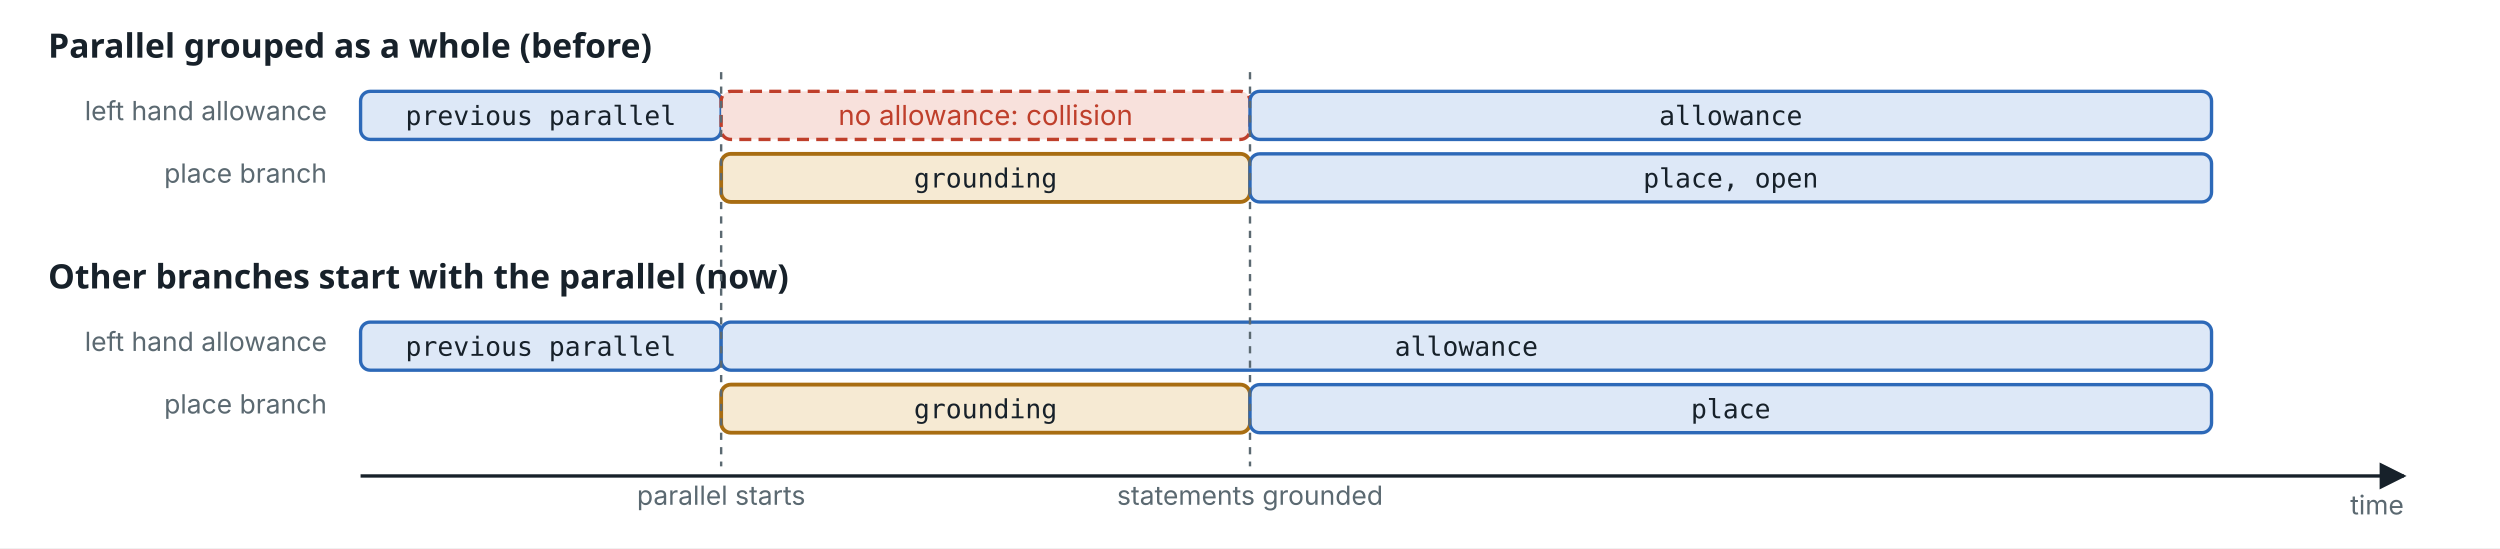
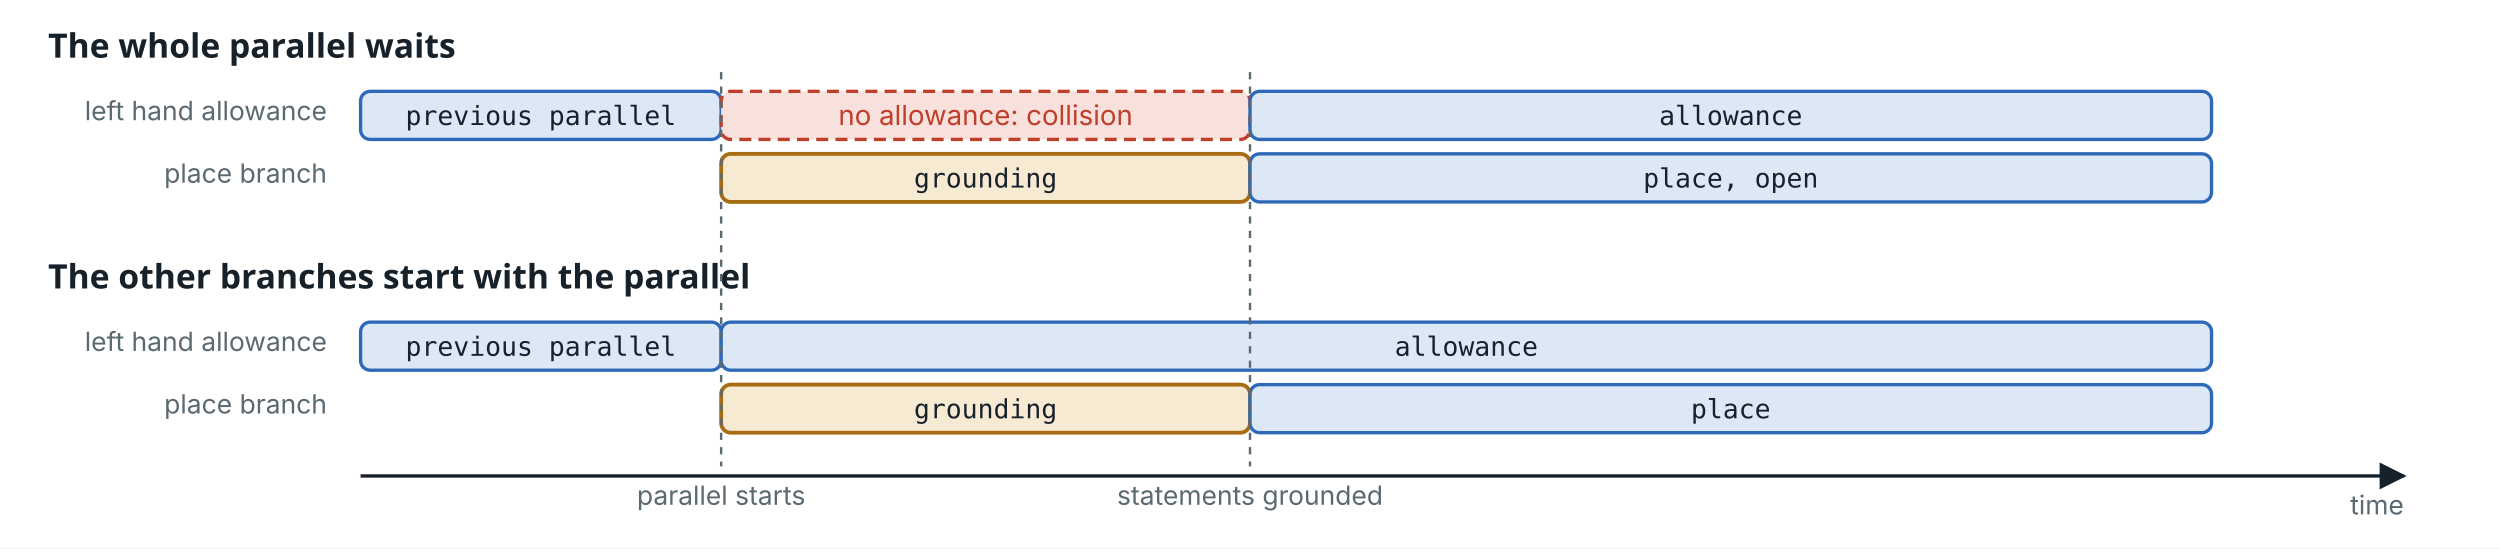
- <svg xmlns="http://www.w3.org/2000/svg" viewBox="0 0 1040 228" role="img" aria-label="Two timelines. Grouped as a whole, the left hand's allowance from the previous parallel ends when the new parallel starts, and the new allowance only starts after grounding, leaving a gap. With the other branches starting with the parallel, the new allowance starts at once and the gap is gone.">
+ <svg xmlns="http://www.w3.org/2000/svg" viewBox="0 0 1040 228" role="img" aria-label="Two timelines. With the whole parallel waiting, the left hand's allowance from the previous parallel ends when the new parallel starts, and the new allowance only starts after grounding, leaving a gap. With the other branches starting with the parallel, the new allowance starts at once and the gap is gone.">
  <style>
.background { fill: #ffffff; }
.box { fill: #ffffff; stroke: #98a5ac; stroke-width: 1.2; }
.choose { fill: #ffffff; stroke: #17212a; stroke-width: 1.6; }
.start { fill: #d7eeef; stroke: #0e7882; stroke-width: 1.6; }
.later { fill: #ffffff; stroke: #0e7882; stroke-width: 1.3; stroke-dasharray: 5 3; }
.ok { fill: #dcf0e2; stroke: #2c8448; stroke-width: 1.4; }
.fail { fill: #f8e1dc; stroke: #bf3f2b; stroke-width: 1.4; }
.run { fill: #dde8f7; stroke: #2d69b8; stroke-width: 1.4; }
.wait { fill: #f6ead3; stroke: #a86d12; stroke-width: 1.6; }
.ghost { fill: none; stroke: #98a5ac; stroke-width: 1.2; stroke-dasharray: 4 3; }
.gap { fill: #f8e1dc; stroke: #bf3f2b; stroke-width: 1.4; stroke-dasharray: 5 3; }
.trialbox { fill: #efebfa; stroke: #6b4fc0; stroke-width: 1.4; }
.zone { fill: #efebfa; stroke: #6b4fc0; stroke-width: 1; stroke-dasharray: 6 4; opacity: 0.9; }
.template { fill: none; stroke: #98a5ac; stroke-width: 1.2; stroke-dasharray: 6 4; }
.rootmark { fill: none; stroke: #0e7882; stroke-width: 1.4; stroke-dasharray: 6 4; }
.root { fill: #d7eeef; stroke: #0e7882; stroke-width: 2.2; }
.edge { stroke: #98a5ac; stroke-width: 1.2; fill: none; }
.flow { stroke: #17212a; stroke-width: 1.4; fill: none; }
.flow-bad { stroke: #bf3f2b; stroke-width: 1.4; fill: none; }
.flow-accent { stroke: #0e7882; stroke-width: 1.4; fill: none; stroke-dasharray: 4 3; }
.marker-line { stroke: #5b6971; stroke-width: 1; stroke-dasharray: 3 3; fill: none; }
.head { fill: #17212a; }
.head-bad { fill: #bf3f2b; }
text { fill: #17212a; }
.h { font: 600 14px "IBM Plex Sans Condensed", "Arial Narrow", system-ui, sans-serif; }
.t { font: 500 12px "IBM Plex Mono", ui-monospace, "SFMono-Regular", Menlo, monospace; }
.tn { font: 500 11px "IBM Plex Mono", ui-monospace, "SFMono-Regular", Menlo, monospace; }
.s { font: 11px "IBM Plex Sans", system-ui, -apple-system, "Segoe UI", sans-serif; fill: #5b6971; }
.lab { font: 11.5px "IBM Plex Sans", system-ui, -apple-system, "Segoe UI", sans-serif; fill: #17212a; }
.lab-bad { font: 11.5px "IBM Plex Sans", system-ui, -apple-system, "Segoe UI", sans-serif; fill: #bf3f2b; }
.lab-accent { font: 500 11.5px "IBM Plex Sans", system-ui, -apple-system, "Segoe UI", sans-serif; fill: #0e7882; }
.lab-trial { font: 600 12px "IBM Plex Sans", system-ui, -apple-system, "Segoe UI", sans-serif; fill: #6b4fc0; }
.num { font: 600 13px "IBM Plex Mono", ui-monospace, "SFMono-Regular", Menlo, monospace; }
.gridcell { fill: #ffffff; stroke: #98a5ac; stroke-width: 1; }
</style>
  <defs>
    <marker id="f1-arrow" viewBox="0 0 10 10" refX="9" refY="5" markerWidth="8" markerHeight="8" orient="auto-start-reverse">
      <path class="head" d="M0 0 L10 5 L0 10 z" />
    </marker>
  </defs>
  <rect class="background" x="0" y="0" width="1040" height="228" />
-   <text class="h" x="20" y="24">Parallel grouped as a whole (before)</text>
+   <text class="h" x="20" y="24">The whole parallel waits</text>
  <text class="s" x="136" y="50" text-anchor="end">left hand allowance</text>
  <text class="s" x="136" y="76" text-anchor="end">place branch</text>
  <rect class="run" x="150" y="38" width="150" height="20" rx="4" />
  <text class="tn" x="225" y="52" text-anchor="middle">previous parallel</text>
  <rect class="gap" x="300" y="38" width="220" height="20" rx="4" />
  <text class="lab-bad" x="410" y="52" text-anchor="middle">no allowance: collision</text>
  <rect class="run" x="520" y="38" width="400" height="20" rx="4" />
  <text class="tn" x="720" y="52" text-anchor="middle">allowance</text>
  <rect class="wait" x="300" y="64" width="220" height="20" rx="4" />
  <text class="tn" x="410" y="78" text-anchor="middle">grounding</text>
  <rect class="run" x="520" y="64" width="400" height="20" rx="4" />
  <text class="tn" x="720" y="78" text-anchor="middle">place, open</text>
-   <text class="h" x="20" y="120">Other branches start with the parallel (now)</text>
+   <text class="h" x="20" y="120">The other branches start with the parallel</text>
  <text class="s" x="136" y="146" text-anchor="end">left hand allowance</text>
  <text class="s" x="136" y="172" text-anchor="end">place branch</text>
  <rect class="run" x="150" y="134" width="150" height="20" rx="4" />
  <text class="tn" x="225" y="148" text-anchor="middle">previous parallel</text>
  <rect class="run" x="300" y="134" width="620" height="20" rx="4" />
  <text class="tn" x="610" y="148" text-anchor="middle">allowance</text>
  <rect class="wait" x="300" y="160" width="220" height="20" rx="4" />
  <text class="tn" x="410" y="174" text-anchor="middle">grounding</text>
  <rect class="run" x="520" y="160" width="400" height="20" rx="4" />
  <text class="tn" x="720" y="174" text-anchor="middle">place</text>
  <line class="marker-line" x1="300" y1="30" x2="300" y2="194" />
  <text class="s" x="300" y="210" text-anchor="middle">parallel starts</text>
  <line class="marker-line" x1="520" y1="30" x2="520" y2="194" />
  <text class="s" x="520" y="210" text-anchor="middle">statements grounded</text>
  <line class="flow" x1="150" y1="198" x2="1000" y2="198" marker-end="url(#f1-arrow)" />
  <text class="s" x="1000" y="214" text-anchor="end">time</text>
</svg>
